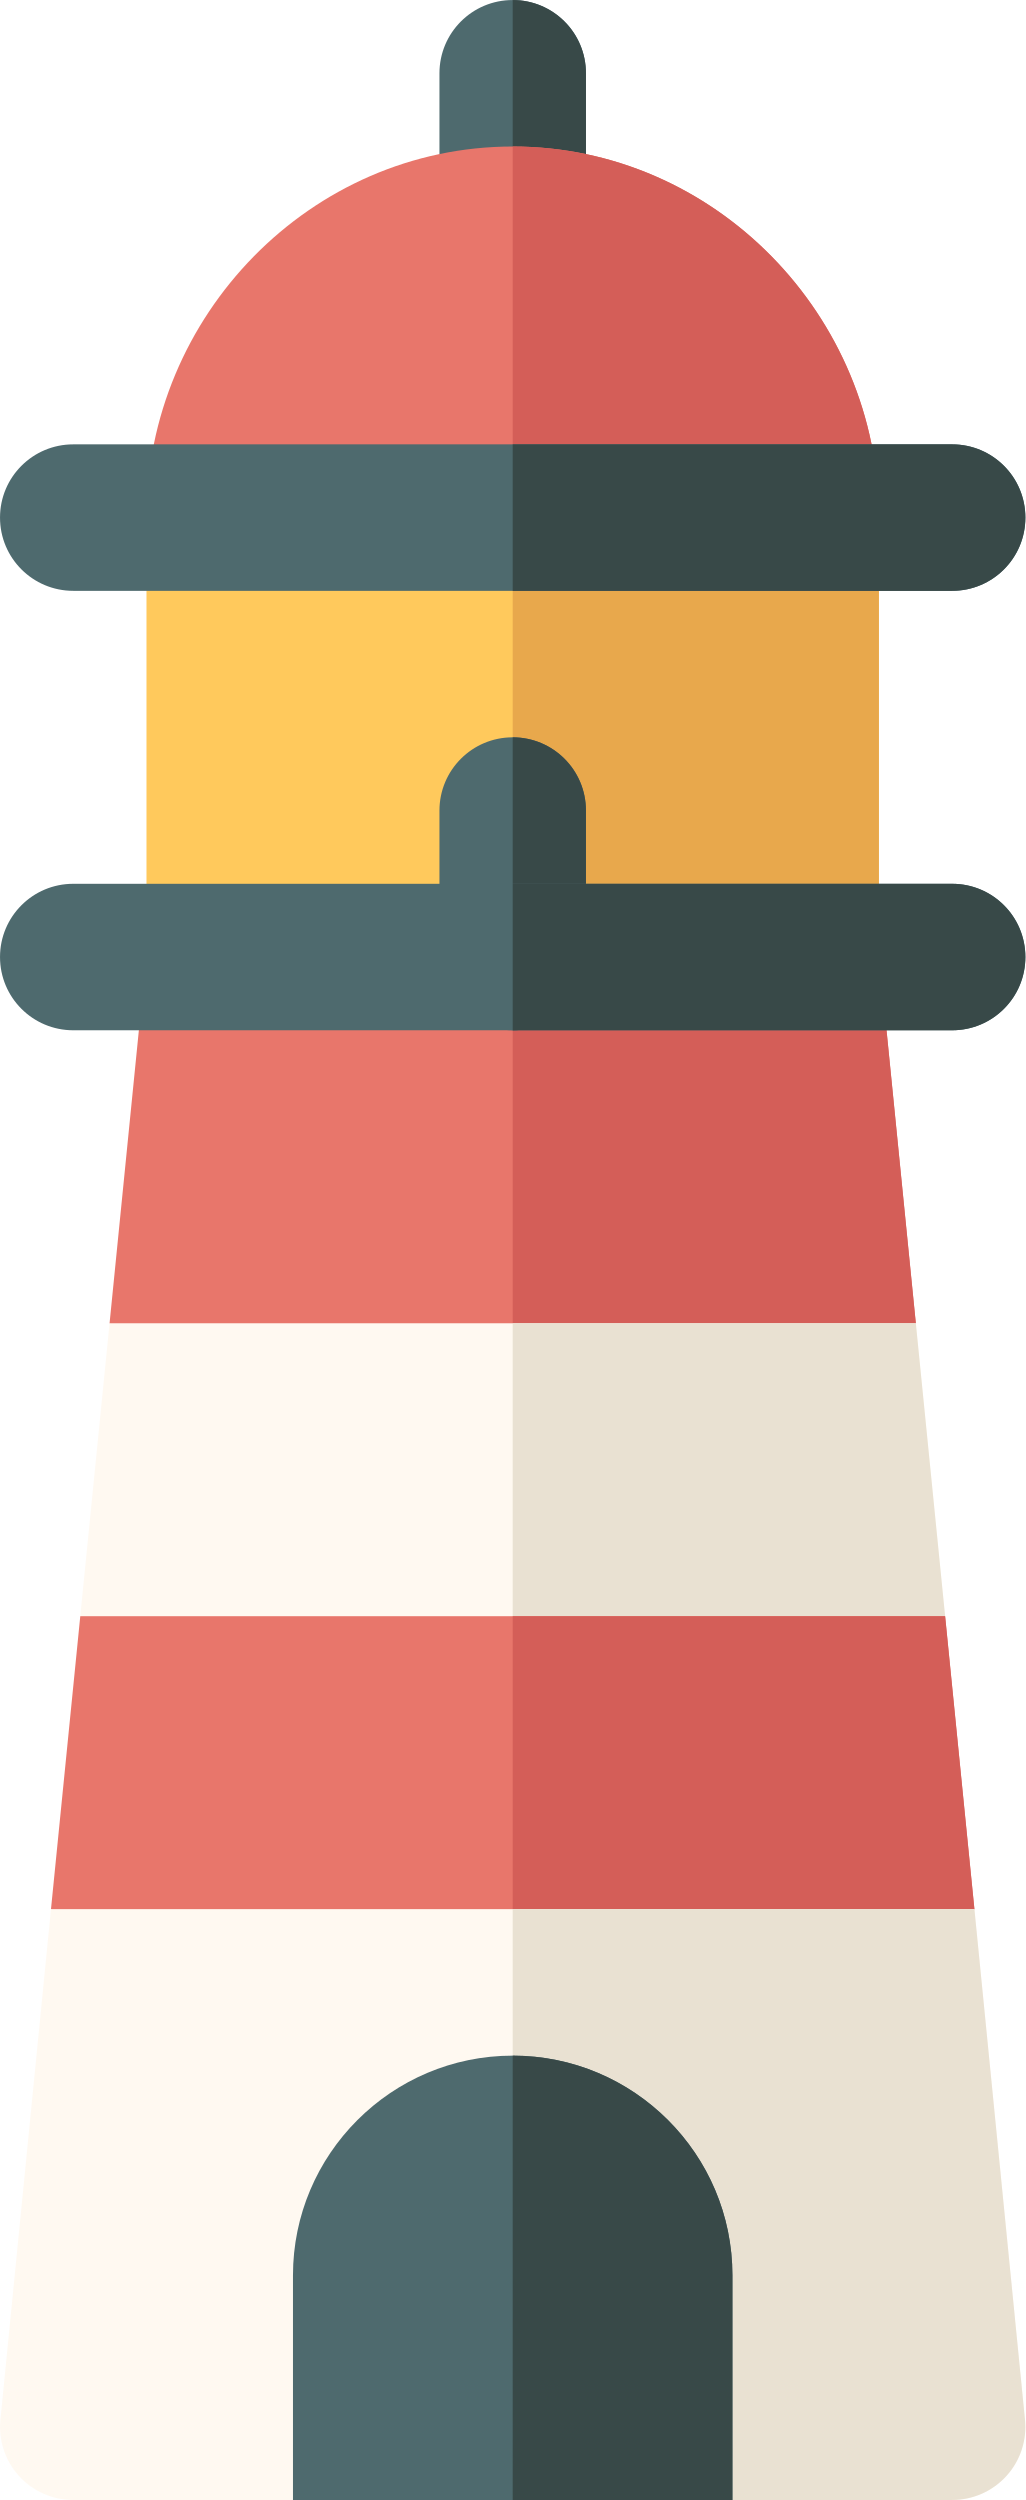
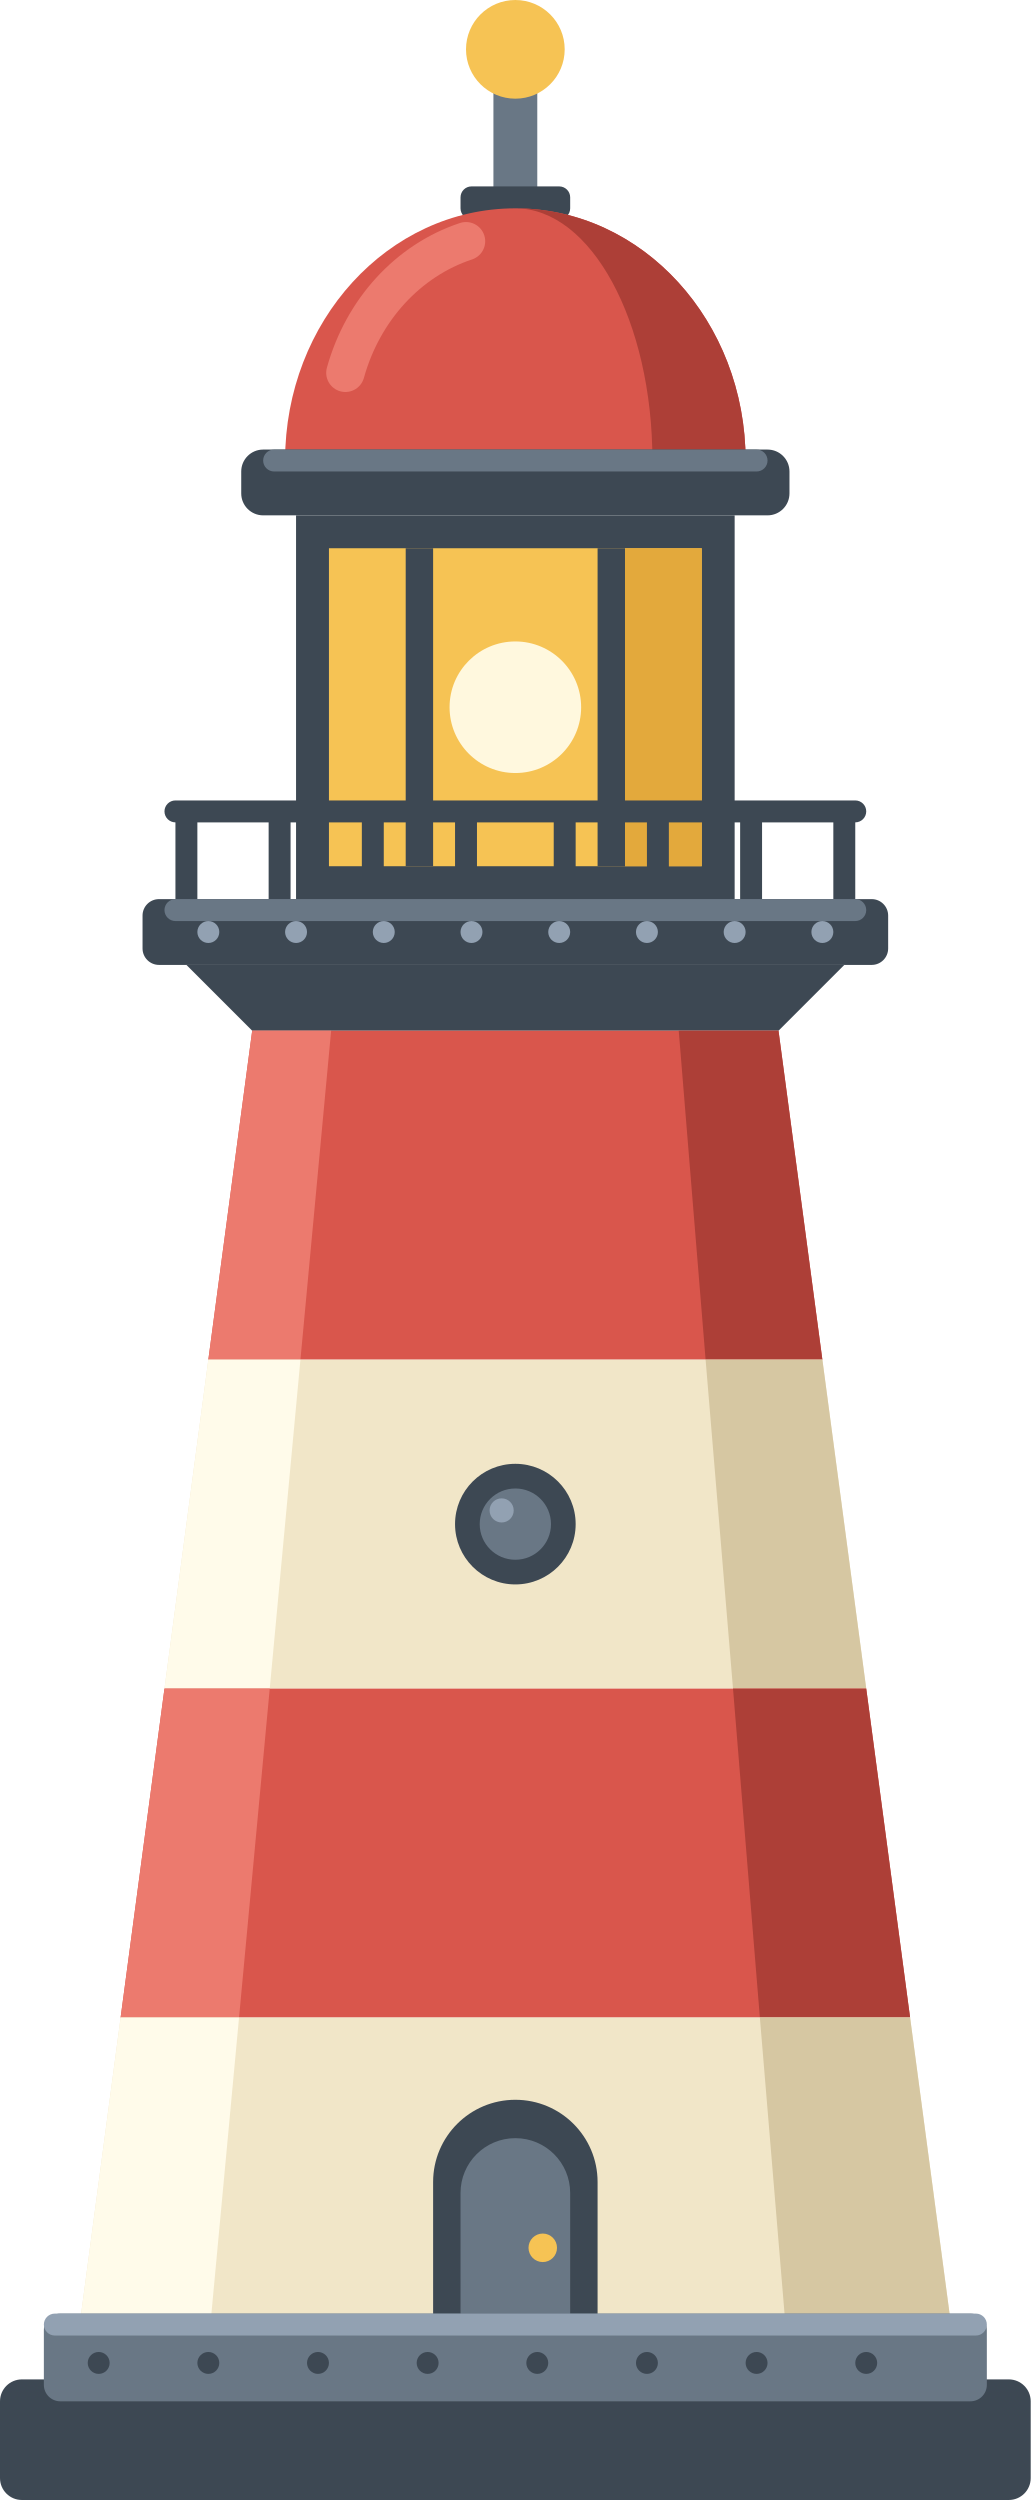
- <svg xmlns="http://www.w3.org/2000/svg" id="Capa_1" enable-background="new 0 0 512.012 512.012" height="512" viewBox="151.006 0 210 512.012" width="210">
-   <g>
-     <path d="m256.006.006c-8.291 0-15 6.709-15 15v30c0 8.291 6.709 15 15 15s15-6.709 15-15v-30c0-8.291-6.709-15-15-15z" fill="#4E6A6E" />
-     <path d="m271.006 45.006v-30c0-8.291-6.709-15-15-15v60c8.291 0 15-6.709 15-15z" fill="#384948" />
-     <path d="m256.006 30.006c-41.367 0-75 34.647-75 76h75 75c0-41.352-33.633-76-75-76z" fill="#E8766B" />
-     <path d="m256.006 30.006v76h75c0-41.352-33.633-76-75-76z" fill="#D45E58" />
-     <path d="m256.006 106.006h-75v90h75 75v-90z" fill="#FFC95C" />
-     <path d="m256.006 106.006h75v90h-75z" fill="#E8A84C" />
-     <path d="m330.918 194.512h-74.912-74.912l-7.65 76.494 30.851 30h51.711 55.58l26.982-30z" fill="#E8766B" />
-     <path d="m338.568 271.006-7.65-76.494h-74.912v106.494h55.58z" fill="#D45E58" />
-     <path d="m256.006 151.006c-8.291 0-15 6.709-15 15v30c0 8.291 6.709 15 15 15s15-6.709 15-15v-30c0-8.291-6.709-15-15-15z" fill="#4E6A6E" />
-     <path d="m271.006 196.006v-30c0-8.291-6.709-15-15-15v60c8.291 0 15-6.709 15-15z" fill="#384948" />
-     <path d="m338.568 271.006h-82.562-82.562l-5.999 60 34.008 30h54.553 52.026l36.535-30z" fill="#FFF9F1" />
-     <path d="m344.567 331.006-5.999-60h-82.562v90h52.026z" fill="#E9E1D2" />
-     <path d="m344.567 331.006h-88.561-88.561l-6 60 31.483 30h63.078 59.843l34.718-30z" fill="#E8766B" />
-     <path d="m350.567 391.006-6-60h-88.561v90h59.843z" fill="#D45E58" />
-     <path d="m350.567 391.006h-94.561-94.561l-10.351 104.506c-.439 4.219.938 8.423 3.779 11.558 2.842 3.149 6.885 4.937 11.133 4.937h45l30-15h15 15l30 15h45c4.248 0 8.291-1.787 11.133-4.937 2.842-3.135 4.219-7.339 3.779-11.558z" fill="#FFF9F1" />
-     <path d="m301.006 512.006h45c4.248 0 8.291-1.787 11.133-4.937 2.842-3.135 4.219-7.339 3.779-11.558l-10.351-104.506h-94.561v106h15z" fill="#E9E1D2" />
-     <path d="m256.006 421.006c-24.814 0-45 20.186-45 45v46h45 45v-46c0-24.814-20.185-45-45-45z" fill="#4E6A6E" />
-     <path d="m301.006 466.006c0-24.814-20.186-45-45-45v91h45z" fill="#384948" />
-     <path d="m346.006 181.006h-90-90c-8.291 0-15 6.709-15 15s6.709 15 15 15h90 90c8.291 0 15-6.709 15-15s-6.709-15-15-15z" fill="#4E6A6E" />
-     <path d="m361.006 196.006c0-8.291-6.709-15-15-15h-90v30h90c8.291 0 15-6.709 15-15z" fill="#384948" />
-     <path d="m346.006 91.006h-90-90c-8.291 0-15 6.709-15 15s6.709 15 15 15h90 90c8.291 0 15-6.709 15-15s-6.709-15-15-15z" fill="#4E6A6E" />
-     <path d="m361.006 106.006c0-8.291-6.709-15-15-15h-90v30h90c8.291 0 15-6.709 15-15z" fill="#384948" />
+ <svg xmlns="http://www.w3.org/2000/svg" width="188" height="456" viewBox="162 24 188 456" role="img" aria-labelledby="lighthouse-a-title lighthouse-a-desc">
+   <rect x="252" y="40" width="8" height="26" fill="#697785" />
+   <rect x="246" y="58" width="20" height="6" rx="2" fill="#3d4853" />
+   <circle cx="256" cy="33" r="9" fill="#f6c354" />
+   <path d="M214 108A42 46 0 0 1 298 108Z" fill="#d9564c" />
+   <path d="M256 62A42 46 0 0 1 298 108H281A25 46 0 0 0 256 62Z" fill="#ad3f37" />
+   <path d="M225 92A33 36 0 0 1 247 68" fill="none" stroke="#ec7a6e" stroke-width="7" stroke-linecap="round" />
+   <rect x="206" y="106" width="100" height="12" rx="4" fill="#3d4853" />
+   <rect x="210" y="106" width="92" height="4" rx="2" fill="#697785" />
+   <rect x="216" y="118" width="80" height="70" fill="#3d4853" />
+   <rect x="222" y="124" width="68" height="58" fill="#f6c354" />
+   <rect x="276" y="124" width="14" height="58" fill="#e3a93c" />
+   <circle cx="256" cy="153" r="12" fill="#fff8de" />
+   <rect x="236" y="124" width="5" height="58" fill="#3d4853" />
+   <rect x="271" y="124" width="5" height="58" fill="#3d4853" />
+   <rect x="192" y="170" width="128" height="4" rx="2" fill="#3d4853" />
+   <g fill="#3d4853">
+     <rect x="194" y="172" width="4" height="16" />
+     <rect x="211" y="172" width="4" height="16" />
+     <rect x="228" y="172" width="4" height="16" />
+     <rect x="245" y="172" width="4" height="16" />
+     <rect x="263" y="172" width="4" height="16" />
+     <rect x="280" y="172" width="4" height="16" />
+     <rect x="297" y="172" width="4" height="16" />
+     <rect x="314" y="172" width="4" height="16" />
+   </g>
+   <path d="M196 200H316L304 212H208Z" fill="#3d4853" />
+   <rect x="188" y="188" width="136" height="12" rx="3" fill="#3d4853" />
+   <rect x="192" y="188" width="128" height="4" rx="2" fill="#697785" />
+   <g fill="#92a1b2">
+     <circle cx="200" cy="194" r="2" />
+     <circle cx="216" cy="194" r="2" />
+     <circle cx="232" cy="194" r="2" />
+     <circle cx="248" cy="194" r="2" />
+     <circle cx="264" cy="194" r="2" />
+     <circle cx="280" cy="194" r="2" />
+     <circle cx="296" cy="194" r="2" />
+     <circle cx="312" cy="194" r="2" />
+   </g>
+   <path d="M208 212L304 212L312 272L200 272Z" fill="#d9564c" />
+   <path d="M208 212L222.4 212L216.8 272L200 272Z" fill="#ec7a6e" />
+   <path d="M285.8 212L304 212L312 272L290.7 272Z" fill="#ad3f37" />
+   <path d="M200 272L312 272L320 332L192 332Z" fill="#f1e6c8" />
+   <path d="M200 272L216.8 272L211.2 332L192 332Z" fill="#fffbea" />
+   <path d="M290.7 272L312 272L320 332L295.7 332Z" fill="#d6c7a2" />
+   <path d="M192 332L320 332L328 392L184 392Z" fill="#d9564c" />
+   <path d="M192 332L211.2 332L205.6 392L184 392Z" fill="#ec7a6e" />
+   <path d="M295.7 332L320 332L328 392L300.6 392Z" fill="#ad3f37" />
+   <path d="M184 392L328 392L336 452L176 452Z" fill="#f1e6c8" />
+   <path d="M184 392L205.6 392L200 452L176 452Z" fill="#fffbea" />
+   <path d="M300.6 392L328 392L336 452L305.6 452Z" fill="#d6c7a2" />
+   <circle cx="256" cy="302" r="11" fill="#3d4853" />
+   <circle cx="256" cy="302" r="6.5" fill="#697785" />
+   <circle cx="253.5" cy="299.5" r="2.2" fill="#92a1b2" />
+   <path d="M241 448V422a15 15 0 0 1 30 0V448Z" fill="#3d4853" />
+   <path d="M246 448V424a10 10 0 0 1 20 0V448Z" fill="#697785" />
+   <circle cx="261" cy="434" r="2.6" fill="#f6c354" />
+   <rect x="162" y="458" width="188" height="22" rx="4" fill="#3d4853" />
+   <rect x="170" y="446" width="172" height="16" rx="3" fill="#697785" />
+   <rect x="170" y="446" width="172" height="4" rx="2" fill="#92a1b2" />
+   <g fill="#3d4853">
+     <circle cx="180" cy="455" r="2" />
+     <circle cx="200" cy="455" r="2" />
+     <circle cx="220" cy="455" r="2" />
+     <circle cx="240" cy="455" r="2" />
+     <circle cx="260" cy="455" r="2" />
+     <circle cx="280" cy="455" r="2" />
+     <circle cx="300" cy="455" r="2" />
+     <circle cx="320" cy="455" r="2" />
  </g>
</svg>
